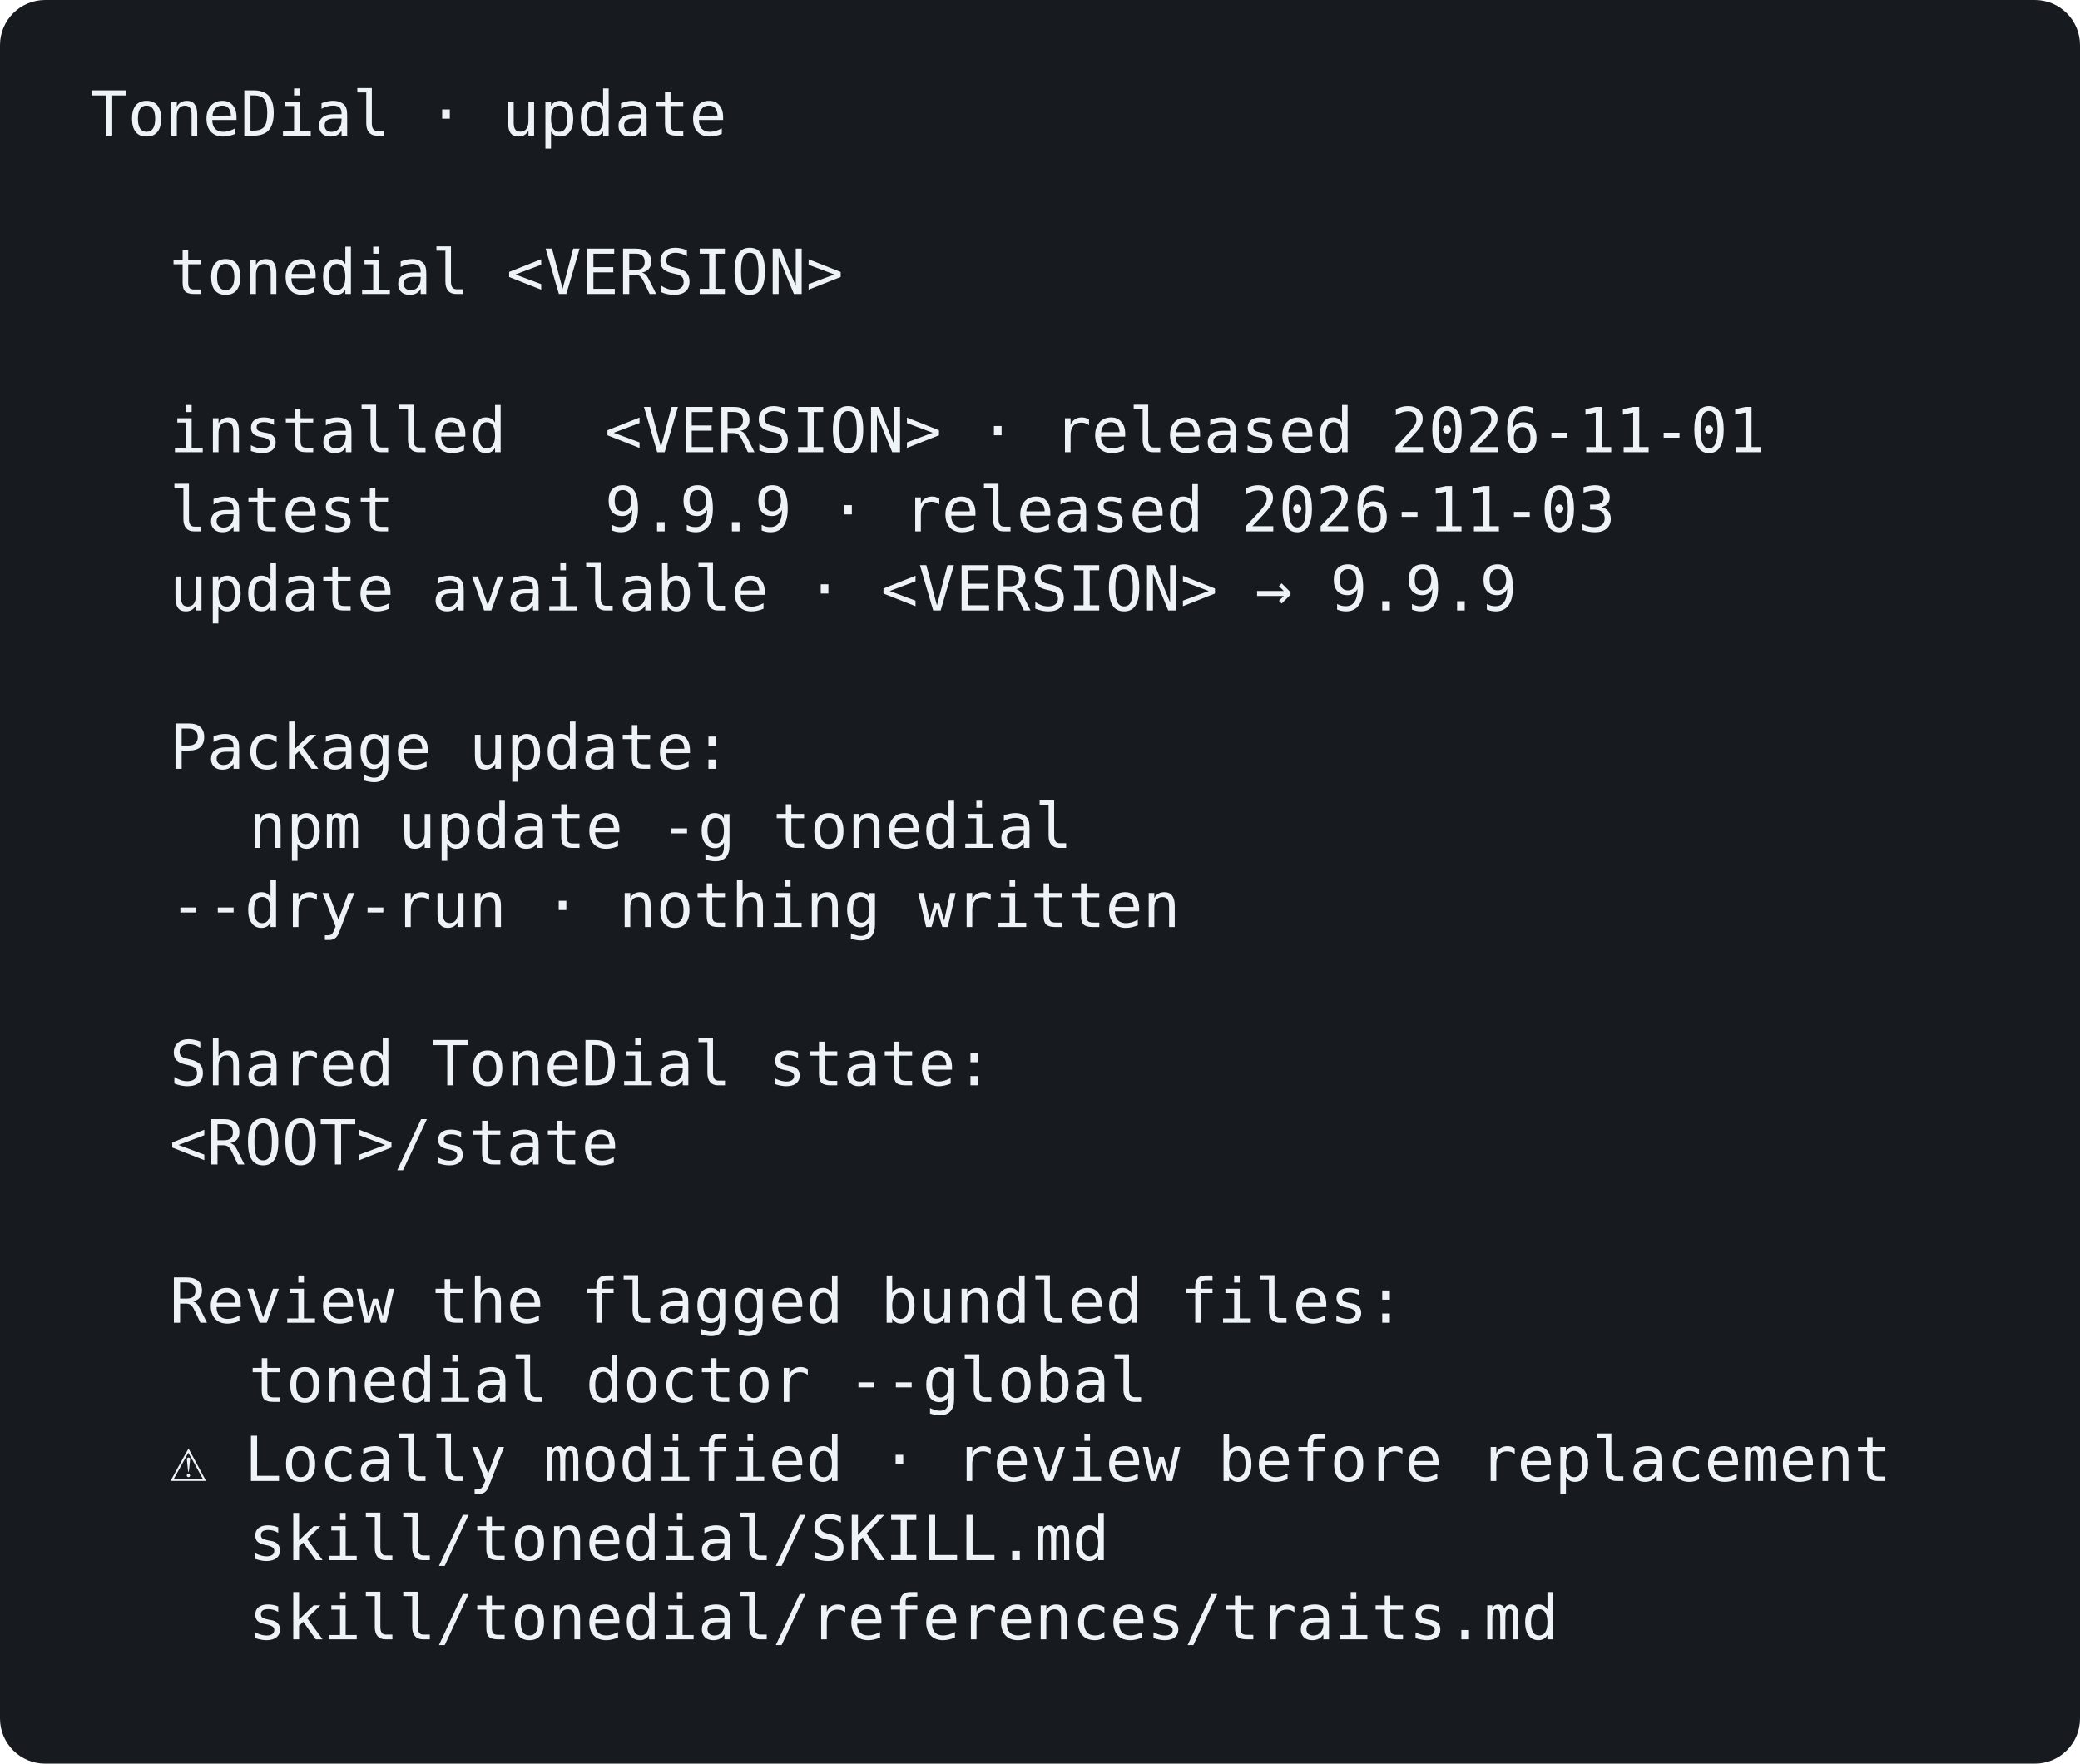
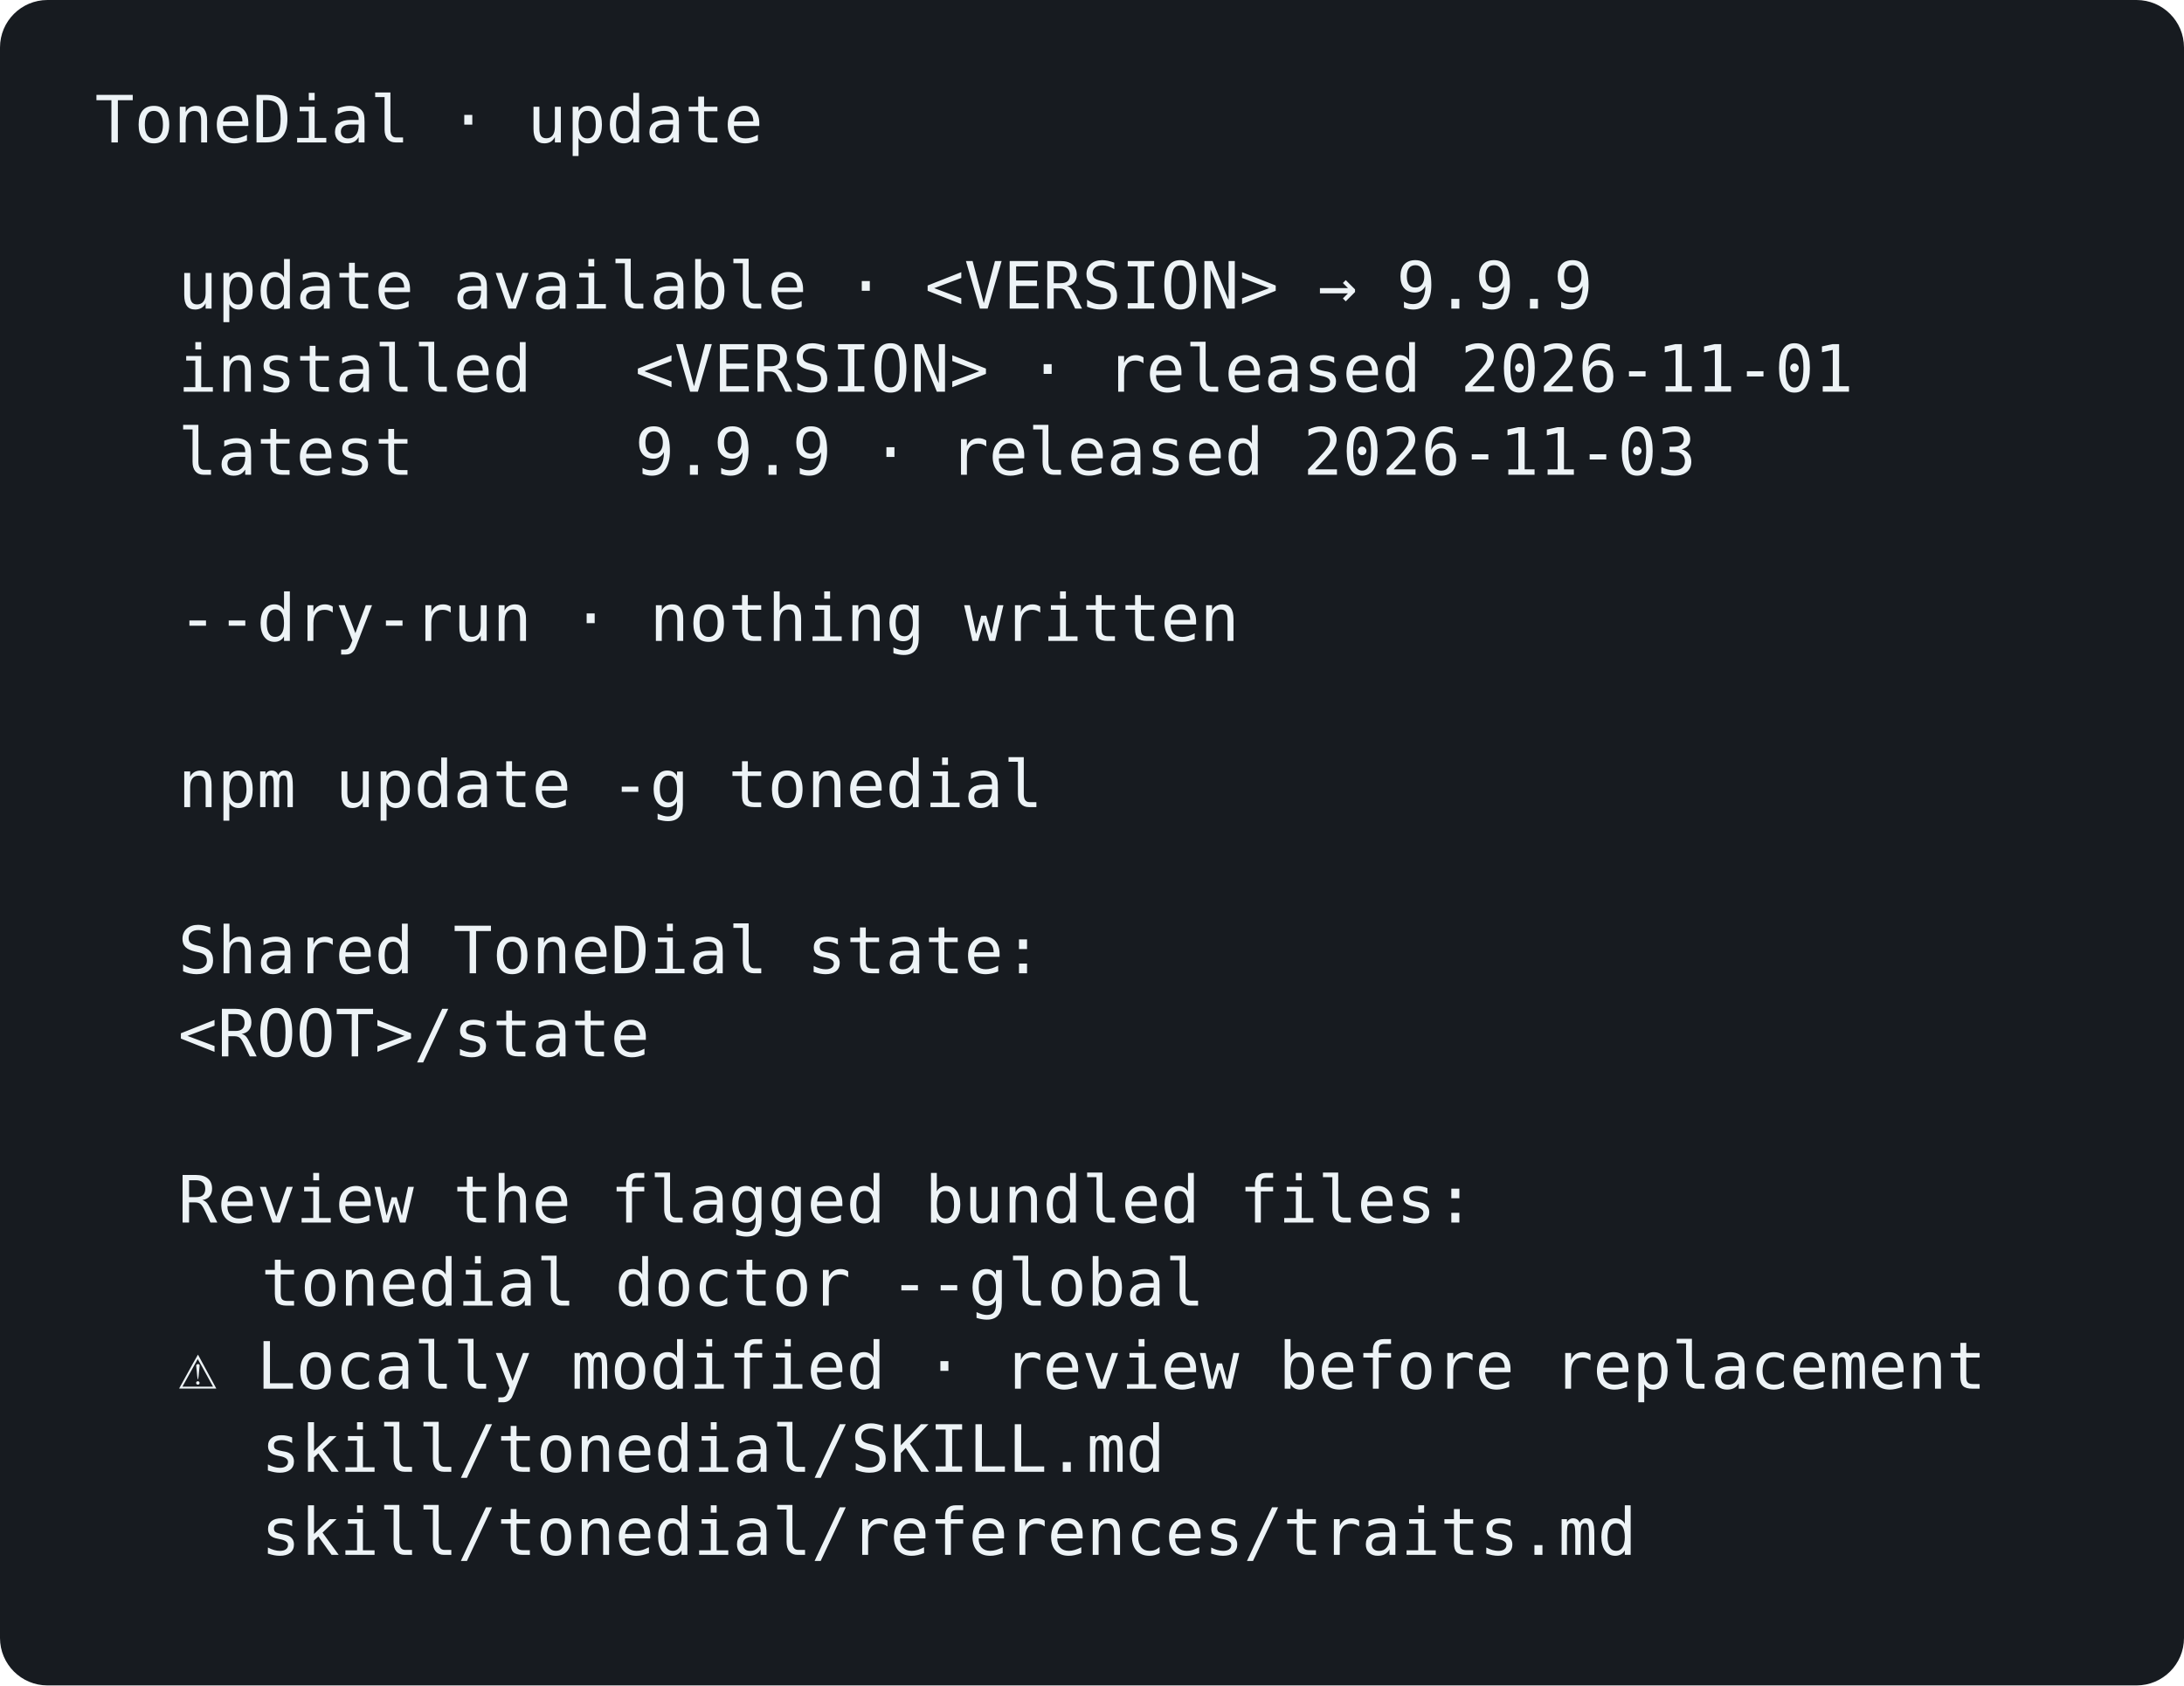
- <svg xmlns="http://www.w3.org/2000/svg" width="736" height="624" viewBox="0 0 736 624" role="img" aria-labelledby="title description">
+ <svg xmlns="http://www.w3.org/2000/svg" width="736" height="568" viewBox="0 0 736 568" role="img" aria-labelledby="title description">
  <rect width="100%" height="100%" rx="16" fill="#171b20" />
  <g font-family="ui-monospace, SFMono-Regular, Menlo, Consolas, monospace, system-ui" font-size="22">
    <text x="32" y="48" fill="#edf3f6" font-weight="400" opacity="1">ToneDial · update</text>
-     <text x="60" y="104" fill="#edf3f6" font-weight="400" opacity="1">tonedial &lt;VERSION&gt;</text>
-     <text x="60" y="160" fill="#edf3f6" font-weight="400" opacity="1">installed</text>
-     <text x="214" y="160" fill="#edf3f6" font-weight="400" opacity="1">&lt;VERSION&gt; · released 2026-11-01</text>
-     <text x="60" y="188" fill="#edf3f6" font-weight="400" opacity="1">latest</text>
-     <text x="214" y="188" fill="#edf3f6" font-weight="400" opacity="1">9.9.9 · released 2026-11-03</text>
-     <text x="60" y="216" fill="#edf3f6" font-weight="400" opacity="1">update available · &lt;VERSION&gt; → 9.9.9</text>
-     <text x="60" y="272" fill="#edf3f6" font-weight="400" opacity="1">Package update:</text>
-     <text x="88" y="300" fill="#edf3f6" font-weight="400" opacity="1">npm update -g tonedial</text>
-     <text x="60" y="328" fill="#edf3f6" font-weight="400" opacity="1">--dry-run · nothing written</text>
-     <text x="60" y="384" fill="#edf3f6" font-weight="400" opacity="1">Shared ToneDial state:</text>
-     <text x="60" y="412" fill="#edf3f6" font-weight="400" opacity="1">&lt;ROOT&gt;/state</text>
-     <text x="60" y="468" fill="#edf3f6" font-weight="400" opacity="1">Review the flagged bundled files:</text>
-     <text x="88" y="496" fill="#edf3f6" font-weight="400" opacity="1">tonedial doctor --global</text>
-     <text x="60" y="524" fill="#edf3f6" font-weight="400" opacity="1">⚠ Locally modified · review before replacement</text>
-     <text x="88" y="552" fill="#edf3f6" font-weight="400" opacity="1">skill/tonedial/SKILL.md</text>
-     <text x="88" y="580" fill="#edf3f6" font-weight="400" opacity="1">skill/tonedial/references/traits.md</text>
+     <text x="60" y="104" fill="#edf3f6" font-weight="400" opacity="1">update available · &lt;VERSION&gt; → 9.9.9</text>
+     <text x="60" y="132" fill="#edf3f6" font-weight="400" opacity="1">installed</text>
+     <text x="214" y="132" fill="#edf3f6" font-weight="400" opacity="1">&lt;VERSION&gt; · released 2026-11-01</text>
+     <text x="60" y="160" fill="#edf3f6" font-weight="400" opacity="1">latest</text>
+     <text x="214" y="160" fill="#edf3f6" font-weight="400" opacity="1">9.9.9 · released 2026-11-03</text>
+     <text x="60" y="216" fill="#edf3f6" font-weight="400" opacity="1">--dry-run · nothing written</text>
+     <text x="60" y="272" fill="#edf3f6" font-weight="400" opacity="1">npm update -g tonedial</text>
+     <text x="60" y="328" fill="#edf3f6" font-weight="400" opacity="1">Shared ToneDial state:</text>
+     <text x="60" y="356" fill="#edf3f6" font-weight="400" opacity="1">&lt;ROOT&gt;/state</text>
+     <text x="60" y="412" fill="#edf3f6" font-weight="400" opacity="1">Review the flagged bundled files:</text>
+     <text x="88" y="440" fill="#edf3f6" font-weight="400" opacity="1">tonedial doctor --global</text>
+     <text x="60" y="468" fill="#edf3f6" font-weight="400" opacity="1">⚠ Locally modified · review before replacement</text>
+     <text x="88" y="496" fill="#edf3f6" font-weight="400" opacity="1">skill/tonedial/SKILL.md</text>
+     <text x="88" y="524" fill="#edf3f6" font-weight="400" opacity="1">skill/tonedial/references/traits.md</text>
  </g>
</svg>
